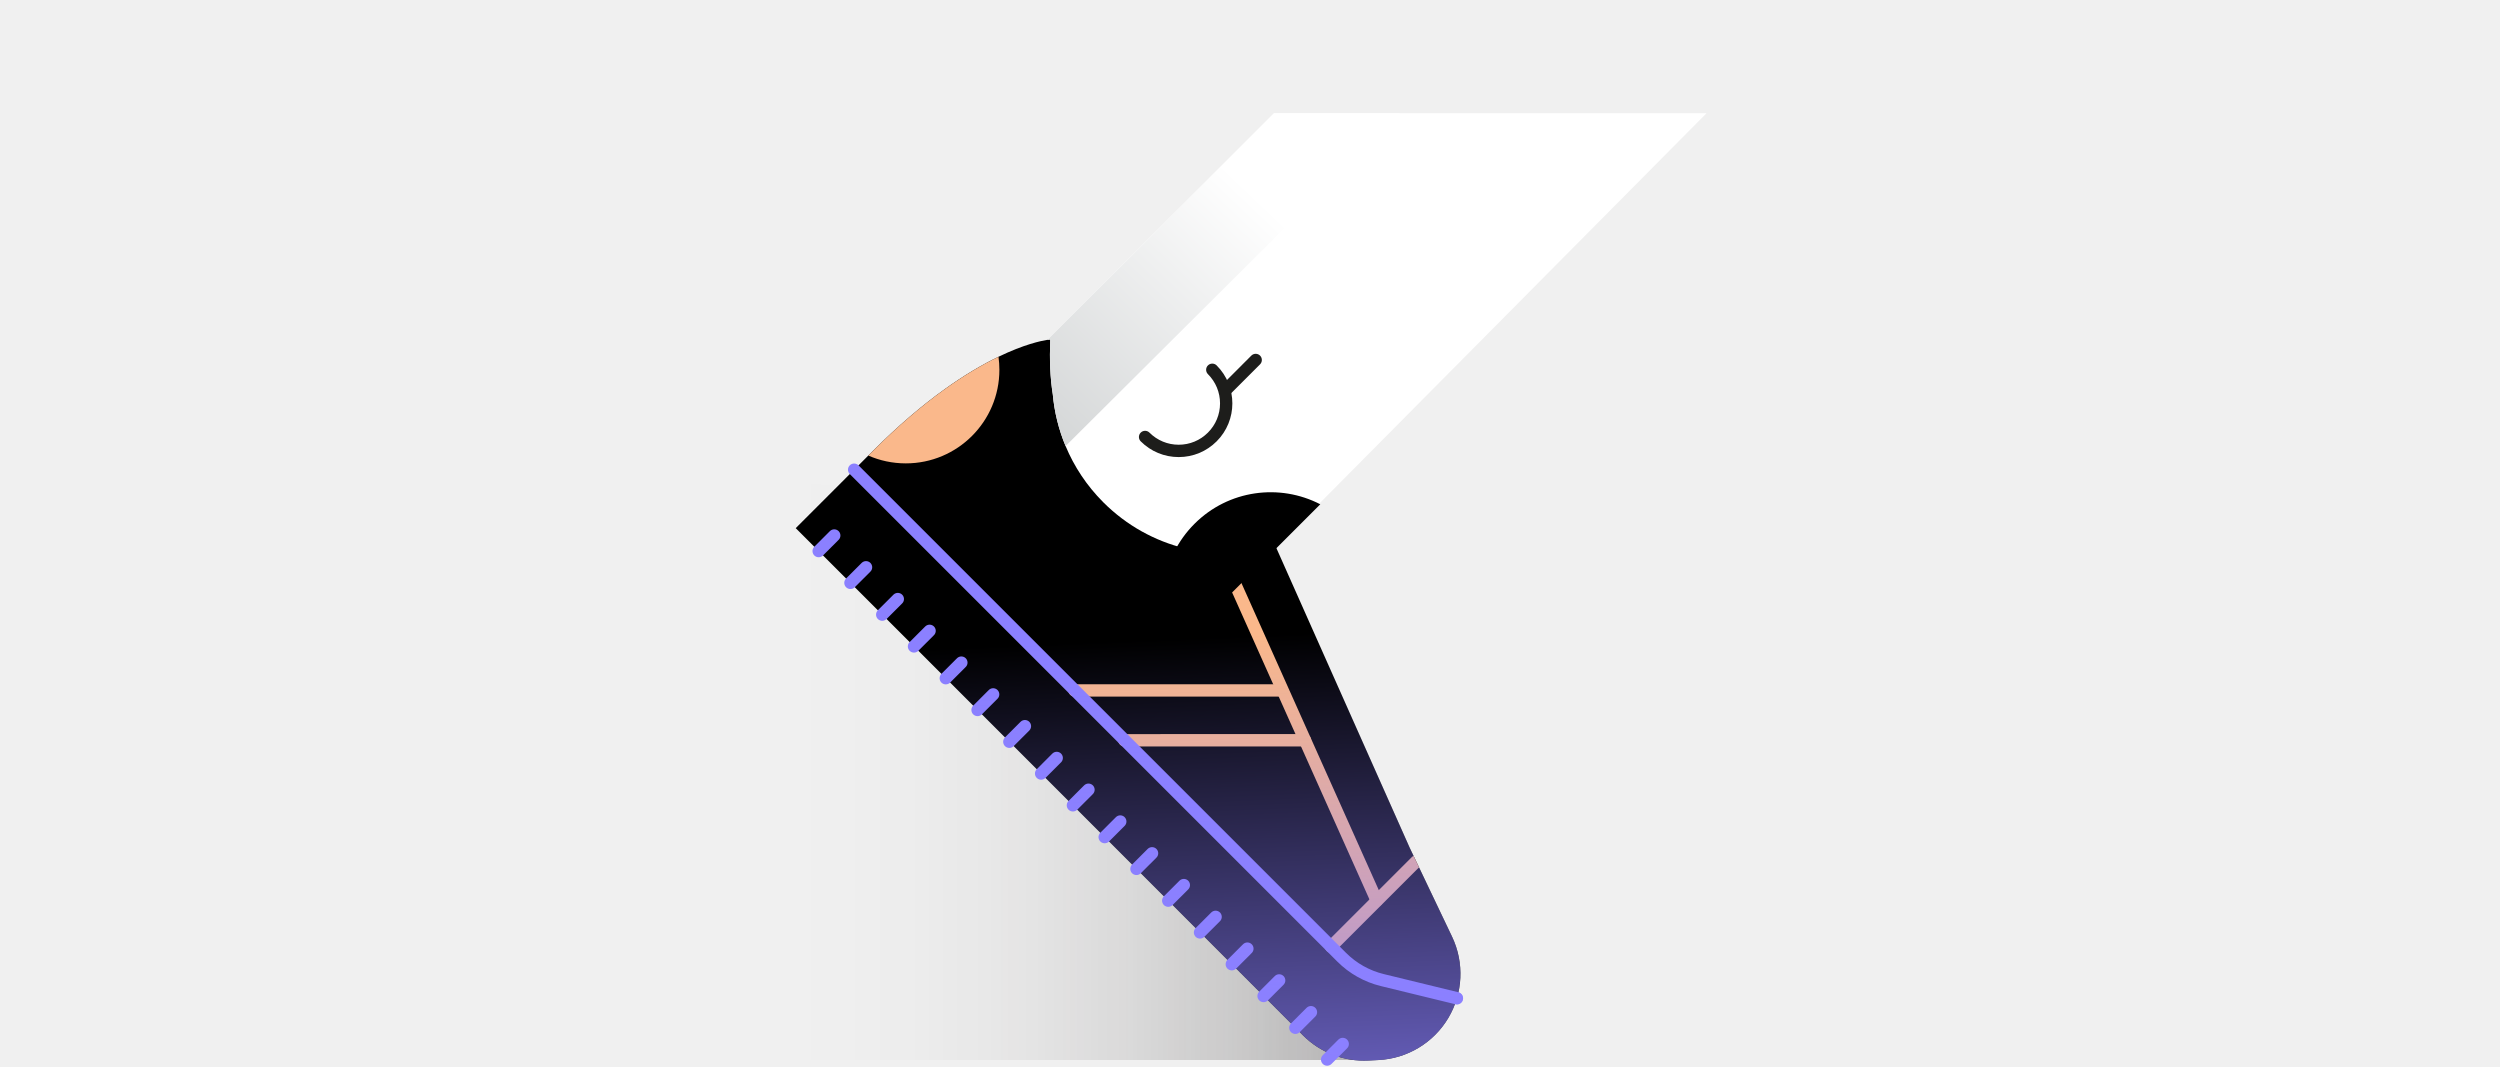
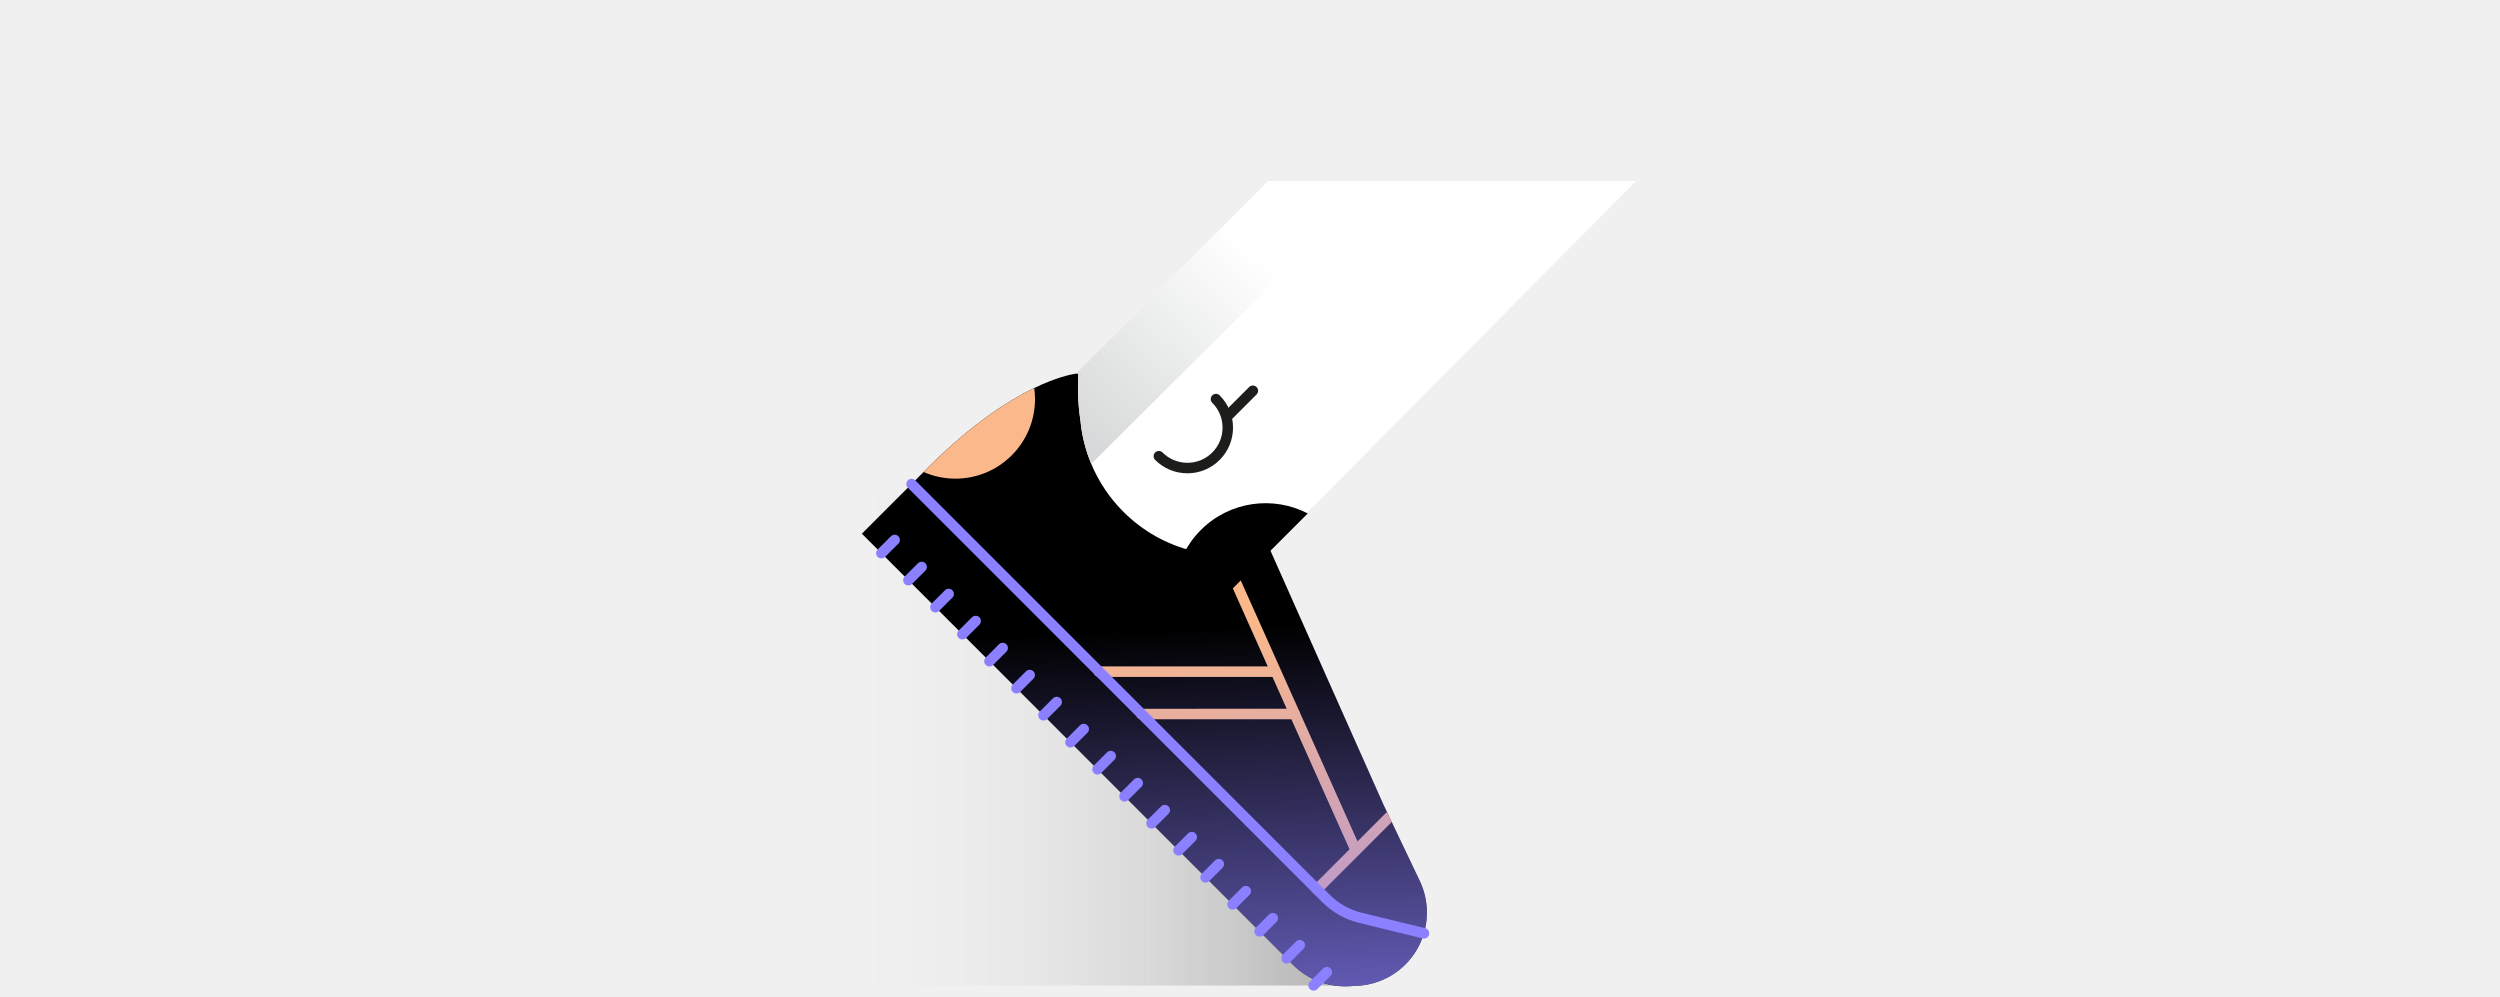
- <svg xmlns="http://www.w3.org/2000/svg" version="1.1" id="Layer_1" x="0px" y="0px" width="768px" height="327.66px" viewBox="0 0 768 327.66" enable-background="new 0 0 768 327.66" xml:space="preserve">
+ <svg xmlns="http://www.w3.org/2000/svg" version="1.1" id="Layer_1" x="0px" y="0px" width="768px" height="306.039px" viewBox="0 0 768 306.039" enable-background="new 0 0 768 306.039" xml:space="preserve">
  <g>
    <g>
-       <polygon fill="#FFFFFF" points="524.257,34.775 370.47,189.804 322.504,141.837 303.422,122.757 309.427,116.753 391.396,34.775     430.06,34.775   " />
+       <polygon fill="#FFFFFF" points="502.611,55.603 371.893,187.378 331.121,146.606 314.901,130.388 320.005,125.285 389.68,55.603     422.543,55.603   " />
      <defs>
-         <filter id="Adobe_OpacityMaskFilter" filterUnits="userSpaceOnUse" x="235.65" y="147.267" width="182.466" height="178.38">
+         <filter id="Adobe_OpacityMaskFilter" filterUnits="userSpaceOnUse" x="257.295" y="151.222" width="155.097" height="151.623">
          <feColorMatrix type="matrix" values="1 0 0 0 0  0 1 0 0 0  0 0 1 0 0  0 0 0 1 0" />
        </filter>
      </defs>
-       <mask maskUnits="userSpaceOnUse" x="235.65" y="147.267" width="182.466" height="178.38" id="SVGID_1_">
+       <mask maskUnits="userSpaceOnUse" x="257.295" y="151.222" width="155.097" height="151.623" id="SVGID_1_">
        <g filter="url(#Adobe_OpacityMaskFilter)">
-           <linearGradient id="SVGID_2_" gradientUnits="userSpaceOnUse" x1="-480.229" y1="-71.537" x2="-479.598" y2="-71.537" gradientTransform="matrix(288.7743 0 0 288.7743 138913.438 20894.479)">
+           <linearGradient id="SVGID_2_" gradientUnits="userSpaceOnUse" x1="-671.075" y1="-81.362" x2="-670.538" y2="-81.362" gradientTransform="matrix(288.7743 0 0 288.7743 194046.438 23722.223)">
            <stop offset="0" style="stop-color:#000000" />
            <stop offset="1" style="stop-color:#FFFFFF" />
          </linearGradient>
-           <rect x="235.65" y="147.267" fill="url(#SVGID_2_)" width="182.466" height="178.38" />
+           <rect x="257.295" y="151.222" fill="url(#SVGID_2_)" width="155.096" height="151.623" />
        </g>
      </mask>
-       <linearGradient id="SVGID_3_" gradientUnits="userSpaceOnUse" x1="-480.229" y1="-71.537" x2="-479.598" y2="-71.537" gradientTransform="matrix(288.7743 0 0 288.7743 138913.438 20894.479)">
+       <linearGradient id="SVGID_3_" gradientUnits="userSpaceOnUse" x1="-671.075" y1="-81.362" x2="-670.538" y2="-81.362" gradientTransform="matrix(288.7743 0 0 288.7743 194046.438 23722.223)">
        <stop offset="0" style="stop-color:#231F20;stop-opacity:0" />
        <stop offset="1" style="stop-color:#231F20" />
      </linearGradient>
-       <polygon opacity="0.3" mask="url(#SVGID_1_)" fill="url(#SVGID_3_)" enable-background="new    " points="235.65,147.267     341.751,156.926 418.116,325.646 235.65,325.646   " />
-       <path d="M444.914,312.738c-4.537,7.613-12.578,12.453-21.426,12.906l-3.104,0.156c-7.494,0.387-14.805-2.426-20.108-7.732    L244.446,162.247l23.852-23.854c15.732-15.734,28.964-24.226,38.437-28.8c7.829-3.785,13.079-4.891,15.038-5.195    c0.569-0.082,0.866-0.107,0.866-0.107c-0.245,6.267-0.031,11.803,0.776,16.839c0.488,5.428,1.801,10.792,3.935,15.903    c2.615,6.275,6.472,12.157,11.583,17.27c14.337,14.337,34.773,18.874,52.963,13.604l41.14,92.479l1.206,2.532l1.683,3.531    l10.146,21.296C449.888,295.755,449.45,305.126,444.914,312.738z" />
+       <polygon opacity="0.3" mask="url(#SVGID_1_)" fill="url(#SVGID_3_)" enable-background="new    " points="257.295,151.222     347.481,159.433 412.392,302.845 257.295,302.845   " />
+       <path d="M435.17,291.872c-3.855,6.471-10.691,10.585-18.212,10.97l-2.639,0.134c-6.37,0.328-12.584-2.062-17.092-6.572    L264.772,163.954l20.274-20.275c13.372-13.374,24.62-20.592,32.671-24.48c6.655-3.217,11.118-4.157,12.783-4.416    c0.483-0.07,0.736-0.091,0.736-0.091c-0.208,5.327-0.027,10.032,0.659,14.313c0.415,4.614,1.531,9.173,3.345,13.518    c2.223,5.333,5.501,10.333,9.846,14.679c12.187,12.188,29.557,16.043,45.02,11.564l34.97,78.605l1.023,2.152l1.432,3.002    l8.624,18.102C439.396,277.437,439.025,285.401,435.17,291.872z" />
      <g opacity="0.27">
-         <polygon fill="none" points="418.116,325.646 235.65,325.646 235.65,166.897 271.281,147.267    " />
-         <rect x="235.65" y="147.267" fill="none" width="182.466" height="178.38" />
+         <polygon fill="none" points="412.392,302.845 257.295,302.845 257.295,167.907 287.582,151.222    " />
+         <rect x="257.295" y="151.222" fill="none" width="155.096" height="151.623" />
      </g>
-       <polygon fill="none" points="303.421,122.752 370.472,189.804 524.256,34.775 391.396,34.775   " />
+       <polygon fill="none" points="314.9,130.384 371.894,187.378 502.61,55.603 389.68,55.603   " />
      <g>
-         <path fill="#FAB88B" d="M435.924,266.454l-25.687,25.686c-0.374,0.367-0.857,0.557-1.341,0.557c-0.485,0-0.975-0.188-1.346-0.557     c-0.739-0.738-0.739-1.939,0-2.688l13.145-13.143l2.868-2.86l10.152-10.154c0.158-0.156,0.335-0.281,0.523-0.371L435.924,266.454     z" />
+         <path fill="#FAB88B" d="M427.528,252.53l-21.833,21.834c-0.318,0.311-0.729,0.473-1.142,0.473s-0.829-0.16-1.145-0.473     c-0.629-0.629-0.629-1.648,0-2.285l11.174-11.172l2.438-2.432l8.629-8.632c0.135-0.133,0.284-0.237,0.444-0.313L427.528,252.53z" />
      </g>
      <g>
-         <path fill="#FAB88B" d="M345.403,229.308c-1.046,0-1.896-0.85-1.896-1.896c0-1.049,0.85-1.896,1.896-1.896l55.486-0.002     c1.046,0,1.896,0.851,1.896,1.896c0,1.049-0.853,1.896-1.896,1.896L345.403,229.308z" />
+         <path fill="#FAB88B" d="M350.585,220.957c-0.889,0-1.612-0.724-1.612-1.612c0-0.892,0.723-1.611,1.612-1.611l47.163-0.002     c0.889,0,1.612,0.725,1.612,1.611c0,0.893-0.727,1.612-1.612,1.612L350.585,220.957z" />
      </g>
      <g>
-         <path fill="#FAB88B" d="M393.775,214.003h-63.672c-1.046,0-1.896-0.848-1.896-1.896c0-1.047,0.85-1.896,1.896-1.896h63.672     c1.047,0,1.896,0.85,1.896,1.896S394.82,214.003,393.775,214.003z" />
+         <path fill="#FAB88B" d="M391.702,207.947H337.58c-0.889,0-1.612-0.722-1.612-1.611c0-0.889,0.723-1.612,1.612-1.612h54.122     c0.89,0,1.61,0.724,1.61,1.612C393.312,207.224,392.59,207.947,391.702,207.947z" />
      </g>
      <g>
-         <path fill="#FAB88B" d="M422.919,278.531c-0.725,0-1.417-0.42-1.73-1.125L375.7,175.728c-0.426-0.956,0.002-2.079,0.957-2.504     c0.956-0.428,2.078,0,2.505,0.956l45.486,101.682c0.426,0.955-0.002,2.076-0.957,2.504     C423.44,278.477,423.179,278.531,422.919,278.531z" />
+         <path fill="#FAB88B" d="M416.475,262.796c-0.616,0-1.205-0.357-1.471-0.956l-38.666-86.427c-0.362-0.812,0.002-1.768,0.813-2.127     c0.812-0.365,1.766,0,2.129,0.811l38.664,86.43c0.362,0.812-0.001,1.767-0.812,2.13     C416.918,262.749,416.695,262.796,416.475,262.796z" />
      </g>
-       <path fill="#FAB88B" d="M307.012,113.6c0,15.879-12.871,28.75-28.749,28.75c-4.095,0-7.994-0.858-11.52-2.401l1.556-1.555    c15.732-15.734,28.964-24.226,38.437-28.8C306.917,110.901,307.012,112.242,307.012,113.6z" />
-       <line fill="none" stroke="#8B80FF" stroke-width="3.791" stroke-linecap="round" stroke-linejoin="round" stroke-miterlimit="10" x1="251.493" y1="169.292" x2="256.282" y2="164.503" />
-       <line fill="none" stroke="#8B80FF" stroke-width="3.791" stroke-linecap="round" stroke-linejoin="round" stroke-miterlimit="10" x1="261.254" y1="179.055" x2="266.044" y2="174.266" />
-       <line fill="none" stroke="#8B80FF" stroke-width="3.791" stroke-linecap="round" stroke-linejoin="round" stroke-miterlimit="10" x1="271.017" y1="188.817" x2="275.807" y2="184.028" />
-       <line fill="none" stroke="#8B80FF" stroke-width="3.791" stroke-linecap="round" stroke-linejoin="round" stroke-miterlimit="10" x1="280.778" y1="198.581" x2="285.568" y2="193.792" />
-       <line fill="none" stroke="#8B80FF" stroke-width="3.791" stroke-linecap="round" stroke-linejoin="round" stroke-miterlimit="10" x1="290.542" y1="208.345" x2="295.331" y2="203.556" />
-       <line fill="none" stroke="#8B80FF" stroke-width="3.791" stroke-linecap="round" stroke-linejoin="round" stroke-miterlimit="10" x1="300.305" y1="218.105" x2="305.094" y2="213.316" />
-       <line fill="none" stroke="#8B80FF" stroke-width="3.791" stroke-linecap="round" stroke-linejoin="round" stroke-miterlimit="10" x1="310.068" y1="227.868" x2="314.856" y2="223.079" />
-       <line fill="none" stroke="#8B80FF" stroke-width="3.791" stroke-linecap="round" stroke-linejoin="round" stroke-miterlimit="10" x1="319.832" y1="237.632" x2="324.619" y2="232.843" />
-       <line fill="none" stroke="#8B80FF" stroke-width="3.791" stroke-linecap="round" stroke-linejoin="round" stroke-miterlimit="10" x1="329.595" y1="247.393" x2="334.383" y2="242.604" />
-       <line fill="none" stroke="#8B80FF" stroke-width="3.791" stroke-linecap="round" stroke-linejoin="round" stroke-miterlimit="10" x1="339.359" y1="257.157" x2="344.146" y2="252.37" />
-       <line fill="none" stroke="#8B80FF" stroke-width="3.791" stroke-linecap="round" stroke-linejoin="round" stroke-miterlimit="10" x1="349.121" y1="266.919" x2="353.91" y2="262.132" />
-       <line fill="none" stroke="#8B80FF" stroke-width="3.791" stroke-linecap="round" stroke-linejoin="round" stroke-miterlimit="10" x1="358.882" y1="276.684" x2="363.672" y2="271.893" />
-       <line fill="none" stroke="#8B80FF" stroke-width="3.791" stroke-linecap="round" stroke-linejoin="round" stroke-miterlimit="10" x1="368.645" y1="286.445" x2="373.433" y2="281.656" />
-       <line fill="none" stroke="#8B80FF" stroke-width="3.791" stroke-linecap="round" stroke-linejoin="round" stroke-miterlimit="10" x1="378.407" y1="296.21" x2="383.195" y2="291.419" />
-       <line fill="none" stroke="#8B80FF" stroke-width="3.791" stroke-linecap="round" stroke-linejoin="round" stroke-miterlimit="10" x1="388.171" y1="305.972" x2="392.959" y2="301.183" />
-       <line fill="none" stroke="#8B80FF" stroke-width="3.791" stroke-linecap="round" stroke-linejoin="round" stroke-miterlimit="10" x1="397.934" y1="315.732" x2="402.722" y2="310.945" />
-       <line fill="none" stroke="#8B80FF" stroke-width="3.791" stroke-linecap="round" stroke-linejoin="round" stroke-miterlimit="10" x1="407.697" y1="325.495" x2="412.485" y2="320.708" />
+       <path fill="#FAB88B" d="M317.953,122.604c0,13.497-10.94,24.438-24.437,24.438c-3.481,0-6.795-0.729-9.792-2.041l1.322-1.322    c13.373-13.374,24.62-20.592,32.671-24.48C317.872,120.31,317.953,121.45,317.953,122.604z" />
+       <line fill="none" stroke="#8B80FF" stroke-width="3.223" stroke-linecap="round" stroke-linejoin="round" stroke-miterlimit="10" x1="270.762" y1="169.942" x2="274.833" y2="165.872" />
+       <line fill="none" stroke="#8B80FF" stroke-width="3.223" stroke-linecap="round" stroke-linejoin="round" stroke-miterlimit="10" x1="279.059" y1="178.241" x2="283.13" y2="174.171" />
+       <line fill="none" stroke="#8B80FF" stroke-width="3.223" stroke-linecap="round" stroke-linejoin="round" stroke-miterlimit="10" x1="287.357" y1="186.538" x2="291.429" y2="182.468" />
+       <line fill="none" stroke="#8B80FF" stroke-width="3.223" stroke-linecap="round" stroke-linejoin="round" stroke-miterlimit="10" x1="295.654" y1="194.839" x2="299.726" y2="190.769" />
+       <line fill="none" stroke="#8B80FF" stroke-width="3.223" stroke-linecap="round" stroke-linejoin="round" stroke-miterlimit="10" x1="303.954" y1="203.138" x2="308.024" y2="199.067" />
+       <line fill="none" stroke="#8B80FF" stroke-width="3.223" stroke-linecap="round" stroke-linejoin="round" stroke-miterlimit="10" x1="312.252" y1="211.435" x2="316.323" y2="207.363" />
+       <line fill="none" stroke="#8B80FF" stroke-width="3.223" stroke-linecap="round" stroke-linejoin="round" stroke-miterlimit="10" x1="320.551" y1="219.731" x2="324.621" y2="215.661" />
+       <line fill="none" stroke="#8B80FF" stroke-width="3.223" stroke-linecap="round" stroke-linejoin="round" stroke-miterlimit="10" x1="328.85" y1="228.032" x2="332.919" y2="223.961" />
+       <line fill="none" stroke="#8B80FF" stroke-width="3.223" stroke-linecap="round" stroke-linejoin="round" stroke-miterlimit="10" x1="337.149" y1="236.328" x2="341.218" y2="232.257" />
+       <line fill="none" stroke="#8B80FF" stroke-width="3.223" stroke-linecap="round" stroke-linejoin="round" stroke-miterlimit="10" x1="345.448" y1="244.628" x2="349.517" y2="240.56" />
+       <line fill="none" stroke="#8B80FF" stroke-width="3.223" stroke-linecap="round" stroke-linejoin="round" stroke-miterlimit="10" x1="353.746" y1="252.926" x2="357.816" y2="248.856" />
+       <line fill="none" stroke="#8B80FF" stroke-width="3.223" stroke-linecap="round" stroke-linejoin="round" stroke-miterlimit="10" x1="362.042" y1="261.226" x2="366.114" y2="257.153" />
+       <line fill="none" stroke="#8B80FF" stroke-width="3.223" stroke-linecap="round" stroke-linejoin="round" stroke-miterlimit="10" x1="370.341" y1="269.522" x2="374.411" y2="265.452" />
+       <line fill="none" stroke="#8B80FF" stroke-width="3.223" stroke-linecap="round" stroke-linejoin="round" stroke-miterlimit="10" x1="378.639" y1="277.823" x2="382.708" y2="273.751" />
+       <line fill="none" stroke="#8B80FF" stroke-width="3.223" stroke-linecap="round" stroke-linejoin="round" stroke-miterlimit="10" x1="386.938" y1="286.121" x2="391.008" y2="282.051" />
+       <line fill="none" stroke="#8B80FF" stroke-width="3.223" stroke-linecap="round" stroke-linejoin="round" stroke-miterlimit="10" x1="395.236" y1="294.417" x2="399.307" y2="290.349" />
+       <line fill="none" stroke="#8B80FF" stroke-width="3.223" stroke-linecap="round" stroke-linejoin="round" stroke-miterlimit="10" x1="403.535" y1="302.716" x2="407.605" y2="298.646" />
      <g>
        <g>
-           <path d="M366.947,160.915c-10.457,10.457-12.453,26.17-5.992,38.639l44.634-44.635      C393.12,148.458,377.407,150.454,366.947,160.915" />
+           <path d="M368.897,162.822c-8.888,8.889-10.584,22.245-5.093,32.844l37.939-37.94      C391.145,152.234,377.789,153.931,368.897,162.822" />
        </g>
        <g>
-           <path fill="#1D1D1B" d="M362.094,140.413c-4.406,0-8.548-1.715-11.663-4.832c-0.741-0.739-0.741-1.94,0-2.682      c0.738-0.74,1.941-0.74,2.68,0c2.398,2.397,5.589,3.721,8.983,3.721c3.393,0,6.583-1.321,8.981-3.721      c2.398-2.399,3.72-5.589,3.72-8.981c0-3.393-1.321-6.583-3.72-8.982c-0.738-0.741-0.738-1.941,0-2.68      c0.74-0.741,1.942-0.741,2.681,0c6.432,6.43,6.432,16.894,0,23.322C370.641,138.696,366.498,140.413,362.094,140.413z" />
+           <path fill="#1D1D1B" d="M364.772,145.395c-3.745,0-7.266-1.458-9.913-4.107c-0.63-0.628-0.63-1.649,0-2.28      c0.627-0.629,1.65-0.629,2.278,0c2.038,2.037,4.751,3.163,7.635,3.163c2.884,0,5.596-1.123,7.634-3.163      c2.038-2.039,3.162-4.75,3.162-7.634s-1.123-5.596-3.162-7.635c-0.627-0.63-0.627-1.65,0-2.278c0.629-0.629,1.651-0.629,2.279,0      c5.467,5.466,5.467,14.36,0,19.824C372.038,143.936,368.516,145.395,364.772,145.395z" />
        </g>
        <g>
-           <path fill="#8B80FF" d="M447.562,308.562c-0.147,0-0.301-0.018-0.45-0.053l-22.923-5.59c-5.062-1.236-9.685-3.834-13.364-7.517      l-149.772-149.77c-0.741-0.741-0.741-1.941,0-2.682c0.741-0.74,1.942-0.74,2.681,0l149.771,149.771      c3.192,3.189,7.197,5.443,11.583,6.514l22.923,5.588c1.019,0.246,1.643,1.275,1.394,2.291      C449.192,307.982,448.416,308.562,447.562,308.562z" />
+           <path fill="#8B80FF" d="M437.421,288.323c-0.125,0-0.257-0.016-0.382-0.047l-19.485-4.75c-4.303-1.051-8.231-3.26-11.358-6.391      L278.888,149.832c-0.629-0.629-0.629-1.65,0-2.279c0.63-0.629,1.651-0.629,2.279,0l127.306,127.303      c2.713,2.713,6.117,4.627,9.846,5.537l19.484,4.752c0.865,0.207,1.396,1.082,1.186,1.946      C438.807,287.829,438.146,288.323,437.421,288.323z" />
        </g>
        <g>
-           <path fill="#1D1D1B" d="M376.997,121.231c-0.484,0-0.968-0.185-1.34-0.555c-0.739-0.74-0.739-1.941,0-2.682l8.751-8.751      c0.74-0.74,1.941-0.74,2.681,0c0.74,0.74,0.74,1.94,0,2.682l-8.751,8.751C377.969,121.047,377.483,121.231,376.997,121.231z" />
+           <path fill="#1D1D1B" d="M377.44,129.091c-0.411,0-0.823-0.157-1.139-0.472c-0.628-0.629-0.628-1.65,0-2.28l7.438-7.438      c0.629-0.629,1.652-0.629,2.279,0c0.629,0.628,0.629,1.649,0,2.279l-7.438,7.438      C378.266,128.935,377.854,129.091,377.44,129.091z" />
        </g>
      </g>
      <g>
-         <linearGradient id="SVGID_4_" gradientUnits="userSpaceOnUse" x1="-34.68" y1="31.884" x2="-125.698" y2="-63.778" gradientTransform="matrix(1 0 0 -1 420 91.5908)">
+         <linearGradient id="SVGID_4_" gradientUnits="userSpaceOnUse" x1="-203.487" y1="-290.166" x2="-280.852" y2="-371.478" gradientTransform="matrix(1 0 0 -1 588 -213.3701)">
          <stop offset="0" style="stop-color:#FFFFFF" />
          <stop offset="1" style="stop-color:#C5C8C9" />
        </linearGradient>
-         <path fill="url(#SVGID_4_)" d="M323.416,121.131c0.486,5.428,1.8,10.795,3.933,15.901L430.06,34.775h-38.661l-69.624,69.627     c0.566-0.087,0.86-0.11,0.86-0.11C322.389,110.559,322.604,116.093,323.416,121.131z" />
+         <path fill="url(#SVGID_4_)" d="M331.896,129.006c0.413,4.614,1.53,9.176,3.343,13.516l87.303-86.919h-32.86l-59.181,59.183     c0.481-0.074,0.731-0.093,0.731-0.093C331.023,120.02,331.206,124.723,331.896,129.006z" />
      </g>
    </g>
  </g>
-   <linearGradient id="SVGID_5_" gradientUnits="userSpaceOnUse" x1="299.528" y1="224.346" x2="311.945" y2="-80.425" gradientTransform="matrix(1 0 0 -1 84 302.6602)">
+   <linearGradient id="SVGID_5_" gradientUnits="userSpaceOnUse" x1="130.991" y1="-94.912" x2="141.545" y2="-353.966" gradientTransform="matrix(1 0 0 -1 252 -2.3008)">
    <stop offset="0.383" style="stop-color:#8B80FF;stop-opacity:0" />
    <stop offset="0.972" style="stop-color:#8B80FF;stop-opacity:0.955" />
    <stop offset="1" style="stop-color:#8B80FF" />
  </linearGradient>
-   <path fill="url(#SVGID_5_)" d="M524.257,34.775L524.257,34.775H430.06h-38.661h-0.002l-69.622,69.623c-0.001,0-0.001,0-0.002,0  c-1.959,0.304-7.209,1.41-15.038,5.195c-9.473,4.574-22.705,13.066-38.437,28.8l-4.562,4.562l-0.002-0.002  c-0.739-0.741-1.94-0.741-2.681,0c-0.741,0.74-0.741,1.939,0,2.681l0.002,0.002l-16.609,16.61l155.832,155.821  c5.305,5.308,12.614,8.119,20.108,7.732l3.104-0.156c8.848-0.453,16.889-5.293,21.426-12.906c0.815-1.37,1.495-2.8,2.045-4.266  l0.153,0.037c0.149,0.035,0.303,0.053,0.449,0.053c0.854,0,1.631-0.58,1.842-1.445c0.247-1.009-0.367-2.027-1.372-2.283  c1.243-5.68,0.61-11.691-1.96-17.087l-10.146-21.295l-1.683-3.531l-1.206-2.533l-40.924-91.992l13.477-13.477  c-0.115-0.06-0.234-0.105-0.351-0.164l67.756-68.303L524.257,34.775z" />
+   <path fill="url(#SVGID_5_)" d="M502.611,55.603L502.611,55.603h-80.068h-32.861h-0.002l-59.178,59.18c-0.001,0-0.001,0-0.001,0  c-1.665,0.259-6.128,1.199-12.783,4.416c-8.052,3.888-19.299,11.106-32.671,24.48l-3.877,3.877l-0.002-0.001  c-0.628-0.63-1.649-0.63-2.279,0c-0.629,0.629-0.629,1.648,0,2.278l0.001,0.002l-14.117,14.119L397.23,296.401  c4.51,4.512,10.723,6.899,17.092,6.572l2.639-0.134c7.521-0.385,14.355-4.499,18.213-10.97c0.691-1.165,1.271-2.38,1.738-3.626  l0.13,0.03c0.126,0.029,0.257,0.045,0.381,0.045c0.728,0,1.388-0.491,1.566-1.229c0.21-0.857-0.312-1.723-1.166-1.939  c1.057-4.828,0.518-9.938-1.666-14.523l-8.624-18.102l-1.432-3.002l-1.024-2.152l-34.786-78.193l11.456-11.455  c-0.099-0.051-0.198-0.089-0.298-0.139l57.592-58.058L502.611,55.603z" />
</svg>
